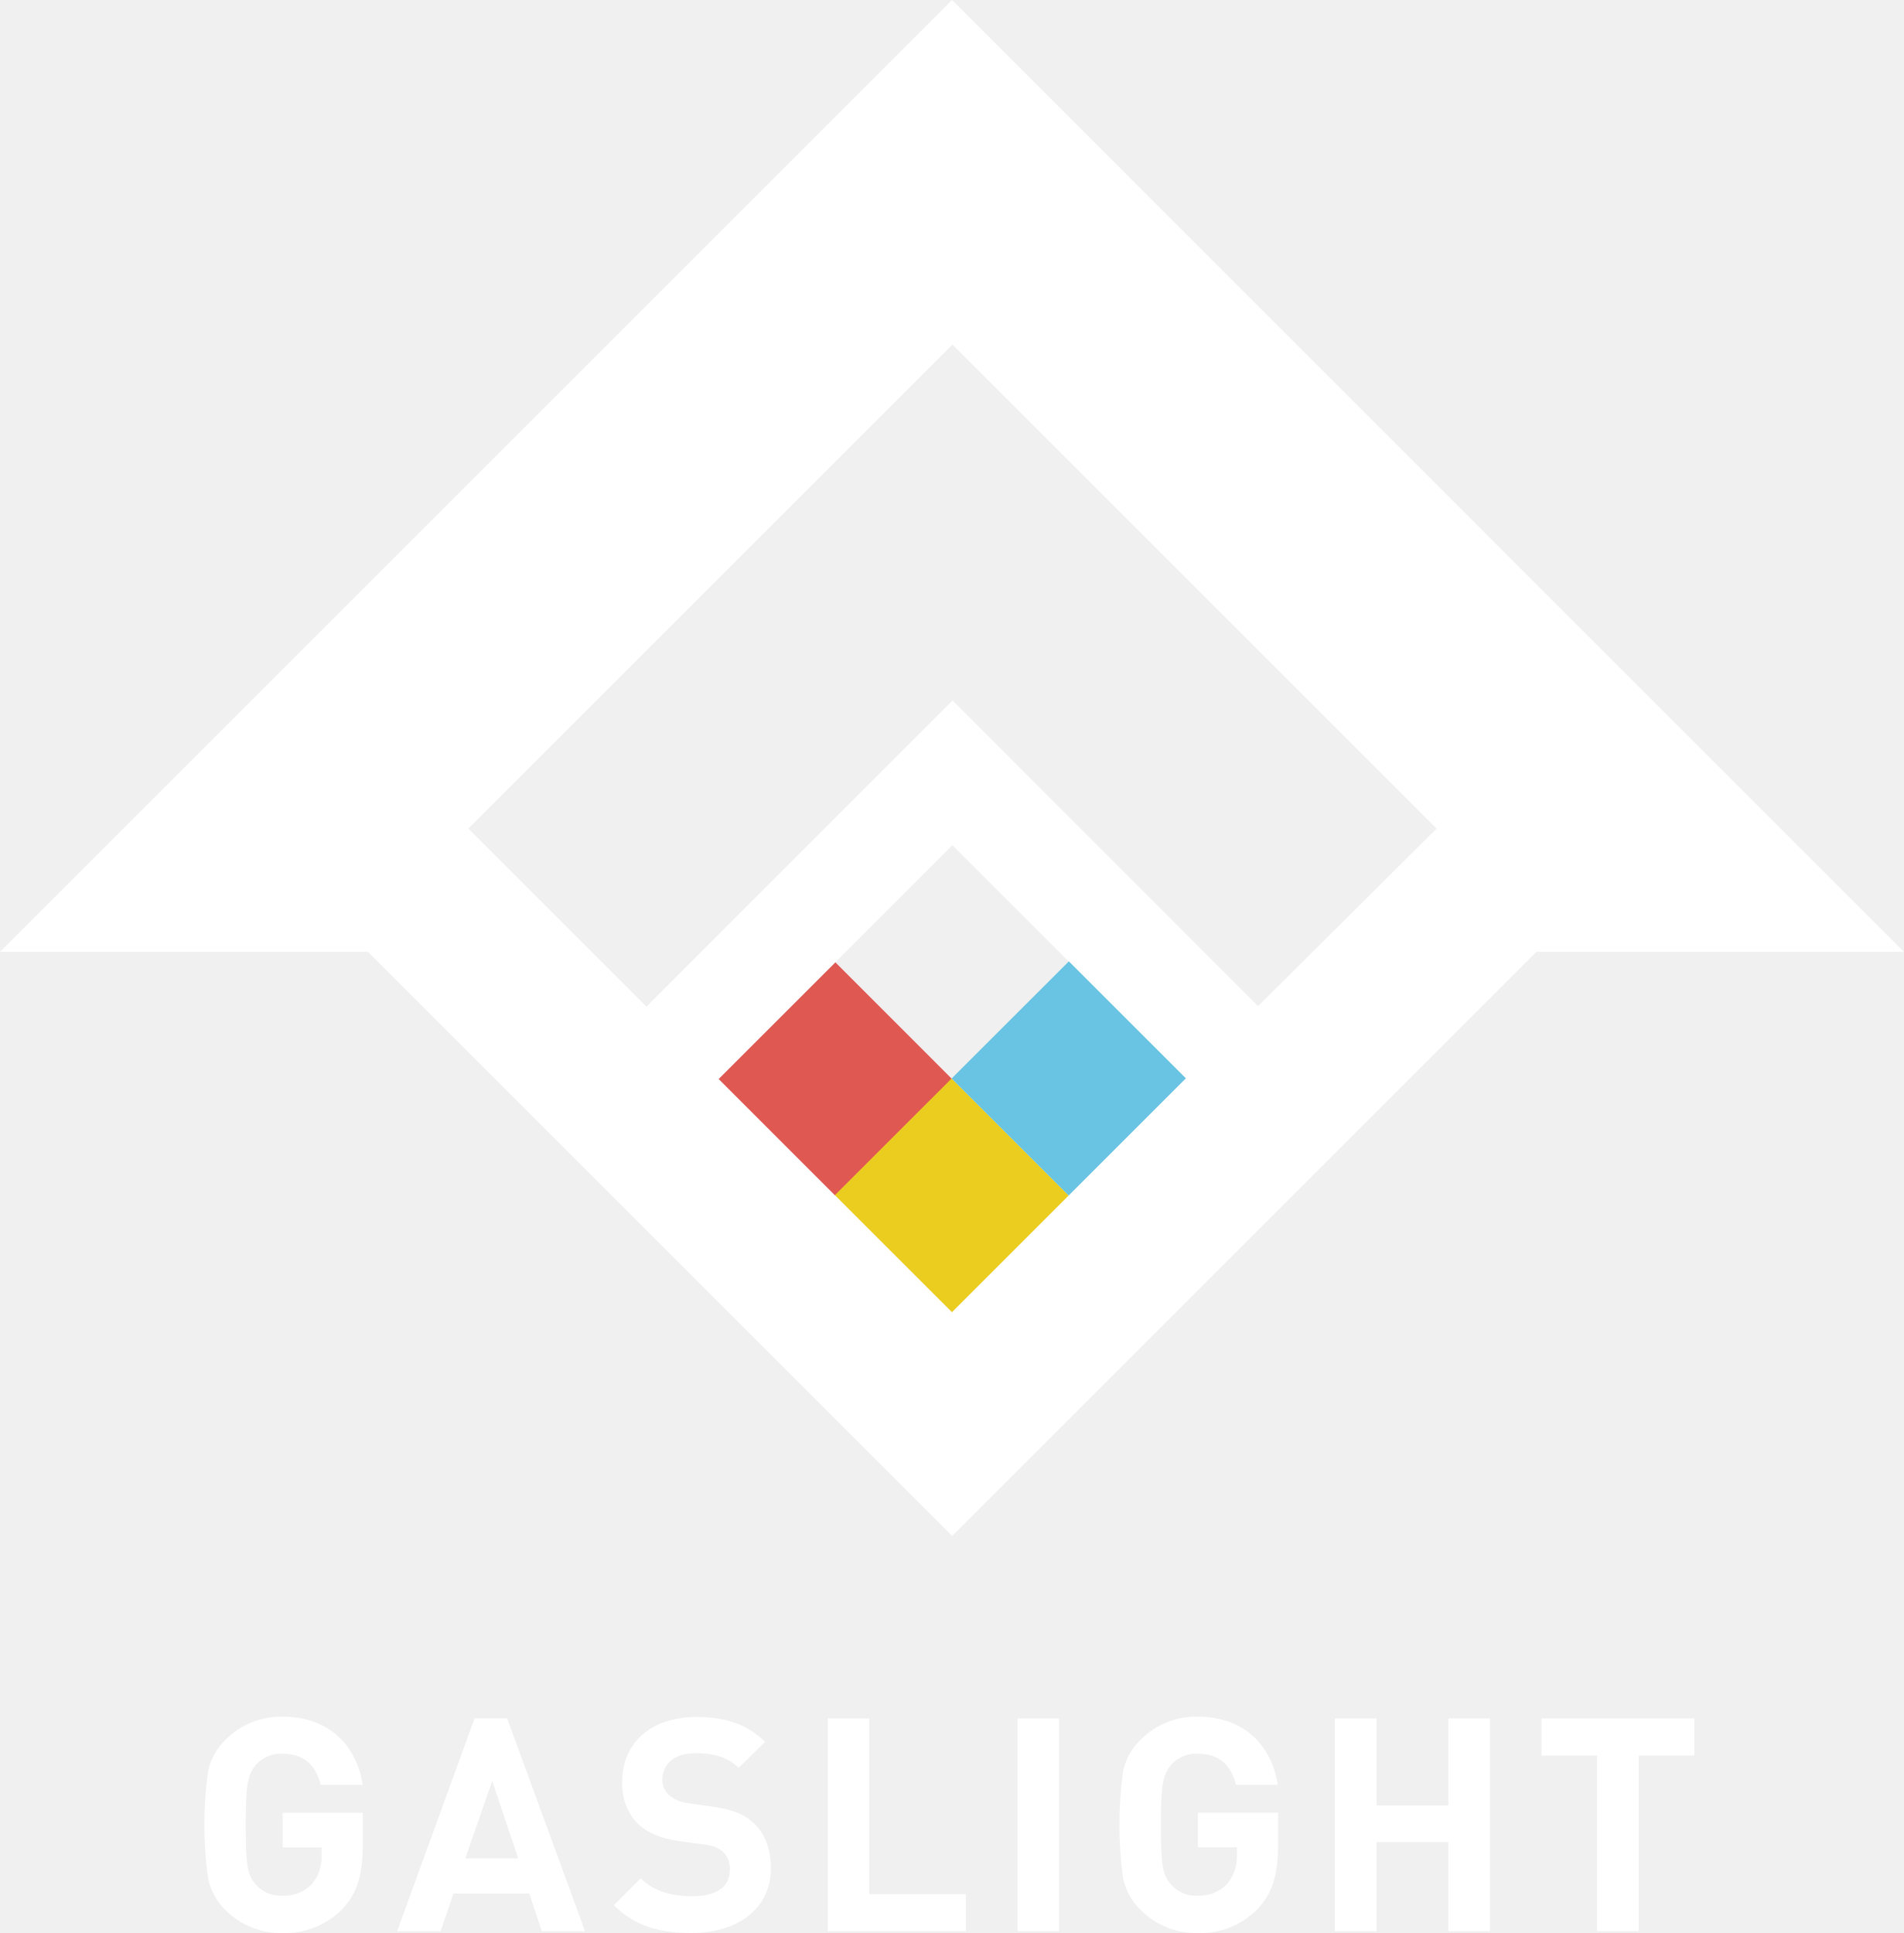
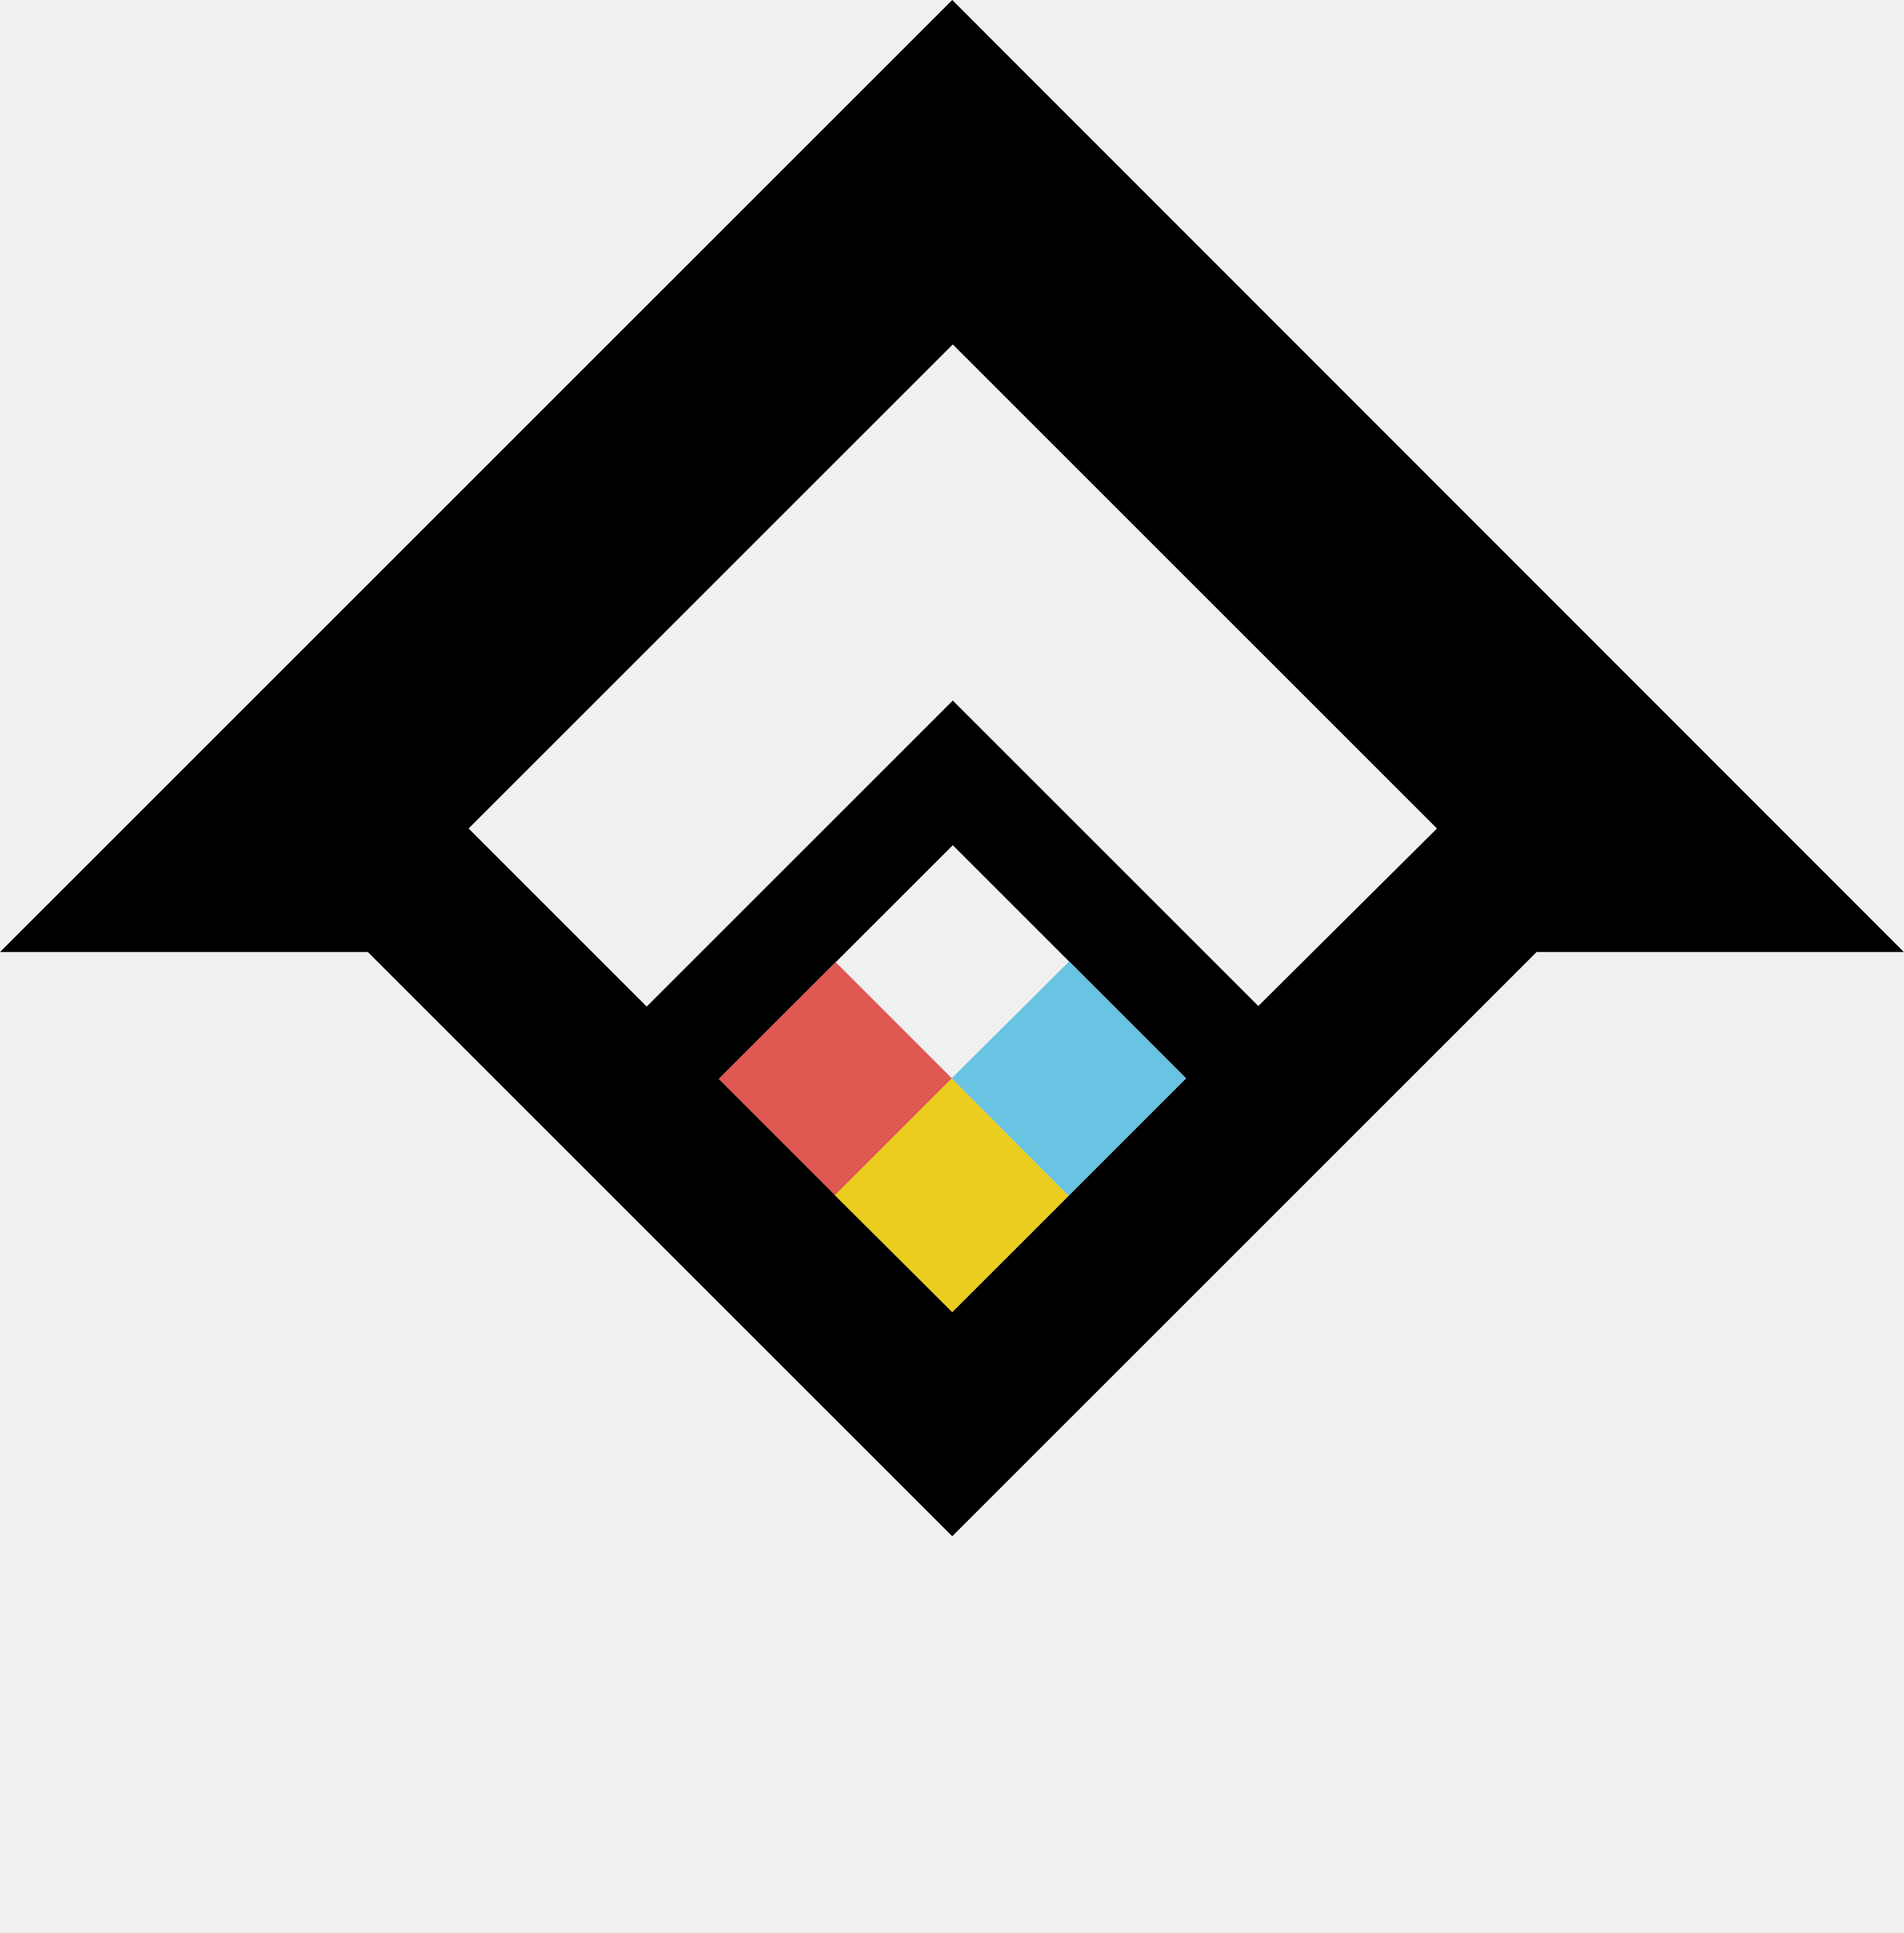
- <svg xmlns="http://www.w3.org/2000/svg" id="Layer_1" data-name="Layer 1" viewBox="0 0 342.13 347.43">
-   <defs>
-     <style>.cls-1{fill:#fff;}.cls-2{fill:none;}.cls-3{fill:#df5851;}.cls-4{fill:#eacd1f;}.cls-5{fill:#69c3e2;}</style>
-   </defs>
-   <path class="cls-1" d="M90.18,366.48a14.34,14.34,0,0,1-10.79,4.35,14,14,0,0,1-10.31-4.19A11,11,0,0,1,66,360.89a70.36,70.36,0,0,1,0-19,10.84,10.84,0,0,1,3.11-5.75,14,14,0,0,1,10.31-4.19c8.7,0,13.37,5.59,14.39,12.24H86.26c-0.91-3.71-3.17-5.59-6.87-5.59a6.08,6.08,0,0,0-4.78,2c-1.4,1.77-1.83,3.17-1.83,10.74s0.32,9,1.83,10.79a5.9,5.9,0,0,0,4.78,2A6.88,6.88,0,0,0,84.7,362a7.5,7.5,0,0,0,1.72-5.1v-1.45h-7v-6.23H93.83v5.58C93.83,360.41,92.81,363.68,90.18,366.48Z" transform="translate(-28.63 -23.4)" />
-   <path class="cls-1" d="M126,370.5l-2.26-6.77H110.12l-2.31,6.77H100l13.91-38.24h5.85l14,38.24H126Zm-8.92-27-4.83,13.91h9.5Z" transform="translate(-28.63 -23.4)" />
-   <path class="cls-1" d="M152.94,370.83c-5.8,0-10.2-1.23-14-5l4.83-4.83c2.42,2.42,5.69,3.22,9.24,3.22,4.4,0,6.77-1.67,6.77-4.72a4.25,4.25,0,0,0-1.18-3.22,5.7,5.7,0,0,0-3.38-1.34l-4.62-.64c-3.28-.48-5.69-1.5-7.41-3.17a10.1,10.1,0,0,1-2.74-7.52c0-6.82,5-11.6,13.32-11.6,5.26,0,9.08,1.29,12.35,4.46l-4.73,4.67c-2.42-2.31-5.32-2.63-7.84-2.63-4,0-5.91,2.2-5.91,4.83A3.69,3.69,0,0,0,148.8,346a6.57,6.57,0,0,0,3.54,1.51l4.51,0.64c3.49,0.48,5.69,1.45,7.31,3,2,1.93,3,4.73,3,8.11C167.12,366.64,160.94,370.83,152.94,370.83Z" transform="translate(-28.63 -23.4)" />
-   <path class="cls-1" d="M177.37,370.5V332.27h7.47v31.58h17.35v6.66H177.37Z" transform="translate(-28.63 -23.4)" />
-   <path class="cls-1" d="M211.47,370.5V332.27h7.47V370.5h-7.47Z" transform="translate(-28.63 -23.4)" />
-   <path class="cls-1" d="M254.65,366.48a14.35,14.35,0,0,1-10.79,4.35,14,14,0,0,1-10.31-4.19,11.07,11.07,0,0,1-3.12-5.75,70.5,70.5,0,0,1,0-19,10.88,10.88,0,0,1,3.12-5.75,14,14,0,0,1,10.31-4.19c8.7,0,13.37,5.59,14.39,12.24h-7.52c-0.92-3.71-3.17-5.59-6.88-5.59a6.09,6.09,0,0,0-4.78,2c-1.4,1.77-1.83,3.17-1.83,10.74s0.32,9,1.83,10.79a5.9,5.9,0,0,0,4.78,2,6.88,6.88,0,0,0,5.32-2.15,7.49,7.49,0,0,0,1.72-5.1v-1.45h-7v-6.23H258.3v5.58C258.3,360.41,257.28,363.68,254.65,366.48Z" transform="translate(-28.63 -23.4)" />
-   <path class="cls-1" d="M288.9,370.5v-16H276v16H268.5V332.27H276V347.9H288.9V332.27h7.47V370.5H288.9Z" transform="translate(-28.63 -23.4)" />
-   <path class="cls-1" d="M323.11,338.93V370.5h-7.47V338.93h-10v-6.66H333.1v6.66h-10Z" transform="translate(-28.63 -23.4)" />
-   <path class="cls-1" d="M199.7,23.4L28.63,194.47l66.11,0,105,105,105-105,66,0Zm0,235.84-41.93-41.92,42-42,41.93,41.92Zm55-55L199.81,149.3l-0.54.53-54.48,54.5-32-32,87-87,87,87Z" transform="translate(-28.63 -23.4)" />
-   <polygon class="cls-2" points="150.11 172.96 171.07 193.9 150.1 214.88 171.07 235.84 213.1 193.81 171.17 151.9 150.11 172.96" />
-   <polygon class="cls-2" points="84.11 148.88 116.16 180.93 170.64 126.43 171.17 125.9 226.08 180.81 258.02 148.88 171.07 61.92 84.11 148.88" />
-   <rect class="cls-3" x="163.91" y="202.5" width="29.66" height="29.63" transform="translate(-129.94 166.61) rotate(-44.99)" />
-   <polygon class="cls-2" points="171.17 151.9 150.11 172.96 129.14 193.93 150.03 214.81 171.01 193.84 192.04 214.87 213.1 193.81 171.17 151.9" />
-   <polygon class="cls-2" points="84.11 148.88 116.16 180.93 170.64 126.43 171.17 125.9 226.08 180.81 258.02 148.88 171.07 61.92 84.11 148.88" />
-   <polygon class="cls-4" points="150.03 214.81 150.1 214.88 171.07 235.84 192.04 214.87 171.01 193.84 150.03 214.81" />
-   <polygon class="cls-2" points="84.11 148.88 116.16 180.93 170.64 126.43 171.17 125.9 226.08 180.81 258.02 148.88 171.07 61.92 84.11 148.88" />
-   <polygon class="cls-2" points="192.07 172.79 171.17 151.9 150.11 172.96 129.14 193.93 150.03 214.81 150.1 214.88 171.07 235.84 192.04 214.87 171.01 193.84 192.07 172.79" />
-   <polygon class="cls-5" points="213.1 193.81 192.07 172.79 171.01 193.84 192.04 214.87 192.04 214.87 213.1 193.81" />
+ <svg xmlns="http://www.w3.org/2000/svg" version="1.1" id="Layer_1" x="0px" y="0px" viewBox="0 0 342.1 347.4" style="enable-background:new 0 0 342.1 347.4;" xml:space="preserve">
+   <style type="text/css">
+ 	.st0{fill:none;}
+ 	.st1{fill:#DF5851;}
+ 	.st2{fill:#EACD1F;}
+ 	.st3{fill:#69C3E2;}
+ </style>
+   <path d="M171.1,0L0,171.1h66.1l105,105l105-105h66L171.1,0z M171.1,235.8l-41.9-41.9l42-42l41.9,41.9L171.1,235.8z M226.1,180.8  l-54.9-54.9l-0.5,0.5l-54.5,54.5l-32-32l87-87l87,87L226.1,180.8z" />
+   <polygon class="st0" points="150.1,173 171.1,193.9 150.1,214.9 171.1,235.8 213.1,193.8 171.2,151.9 " />
+   <polygon class="st0" points="84.1,148.9 116.2,180.9 170.6,126.4 171.2,125.9 226.1,180.8 258,148.9 171.1,61.9 " />
+   <rect x="135.3" y="179.1" transform="matrix(0.7072 -0.707 0.707 0.7072 -93.162 162.9026)" class="st1" width="29.7" height="29.6" />
+   <polygon class="st0" points="171.2,151.9 150.1,173 129.1,193.9 150,214.8 171,193.8 192,214.9 213.1,193.8 " />
+   <polygon class="st0" points="84.1,148.9 116.2,180.9 170.6,126.4 171.2,125.9 226.1,180.8 258,148.9 171.1,61.9 " />
+   <polygon class="st2" points="150,214.8 150.1,214.9 171.1,235.8 192,214.9 171,193.8 " />
+   <polygon class="st0" points="84.1,148.9 116.2,180.9 170.6,126.4 171.2,125.9 226.1,180.8 258,148.9 171.1,61.9 " />
+   <polygon class="st0" points="192.1,172.8 171.2,151.9 150.1,173 129.1,193.9 150,214.8 150.1,214.9 171.1,235.8 192,214.9   171,193.8 " />
+   <polygon class="st3" points="213.1,193.8 192.1,172.8 171,193.8 192,214.9 192,214.9 " />
</svg>
